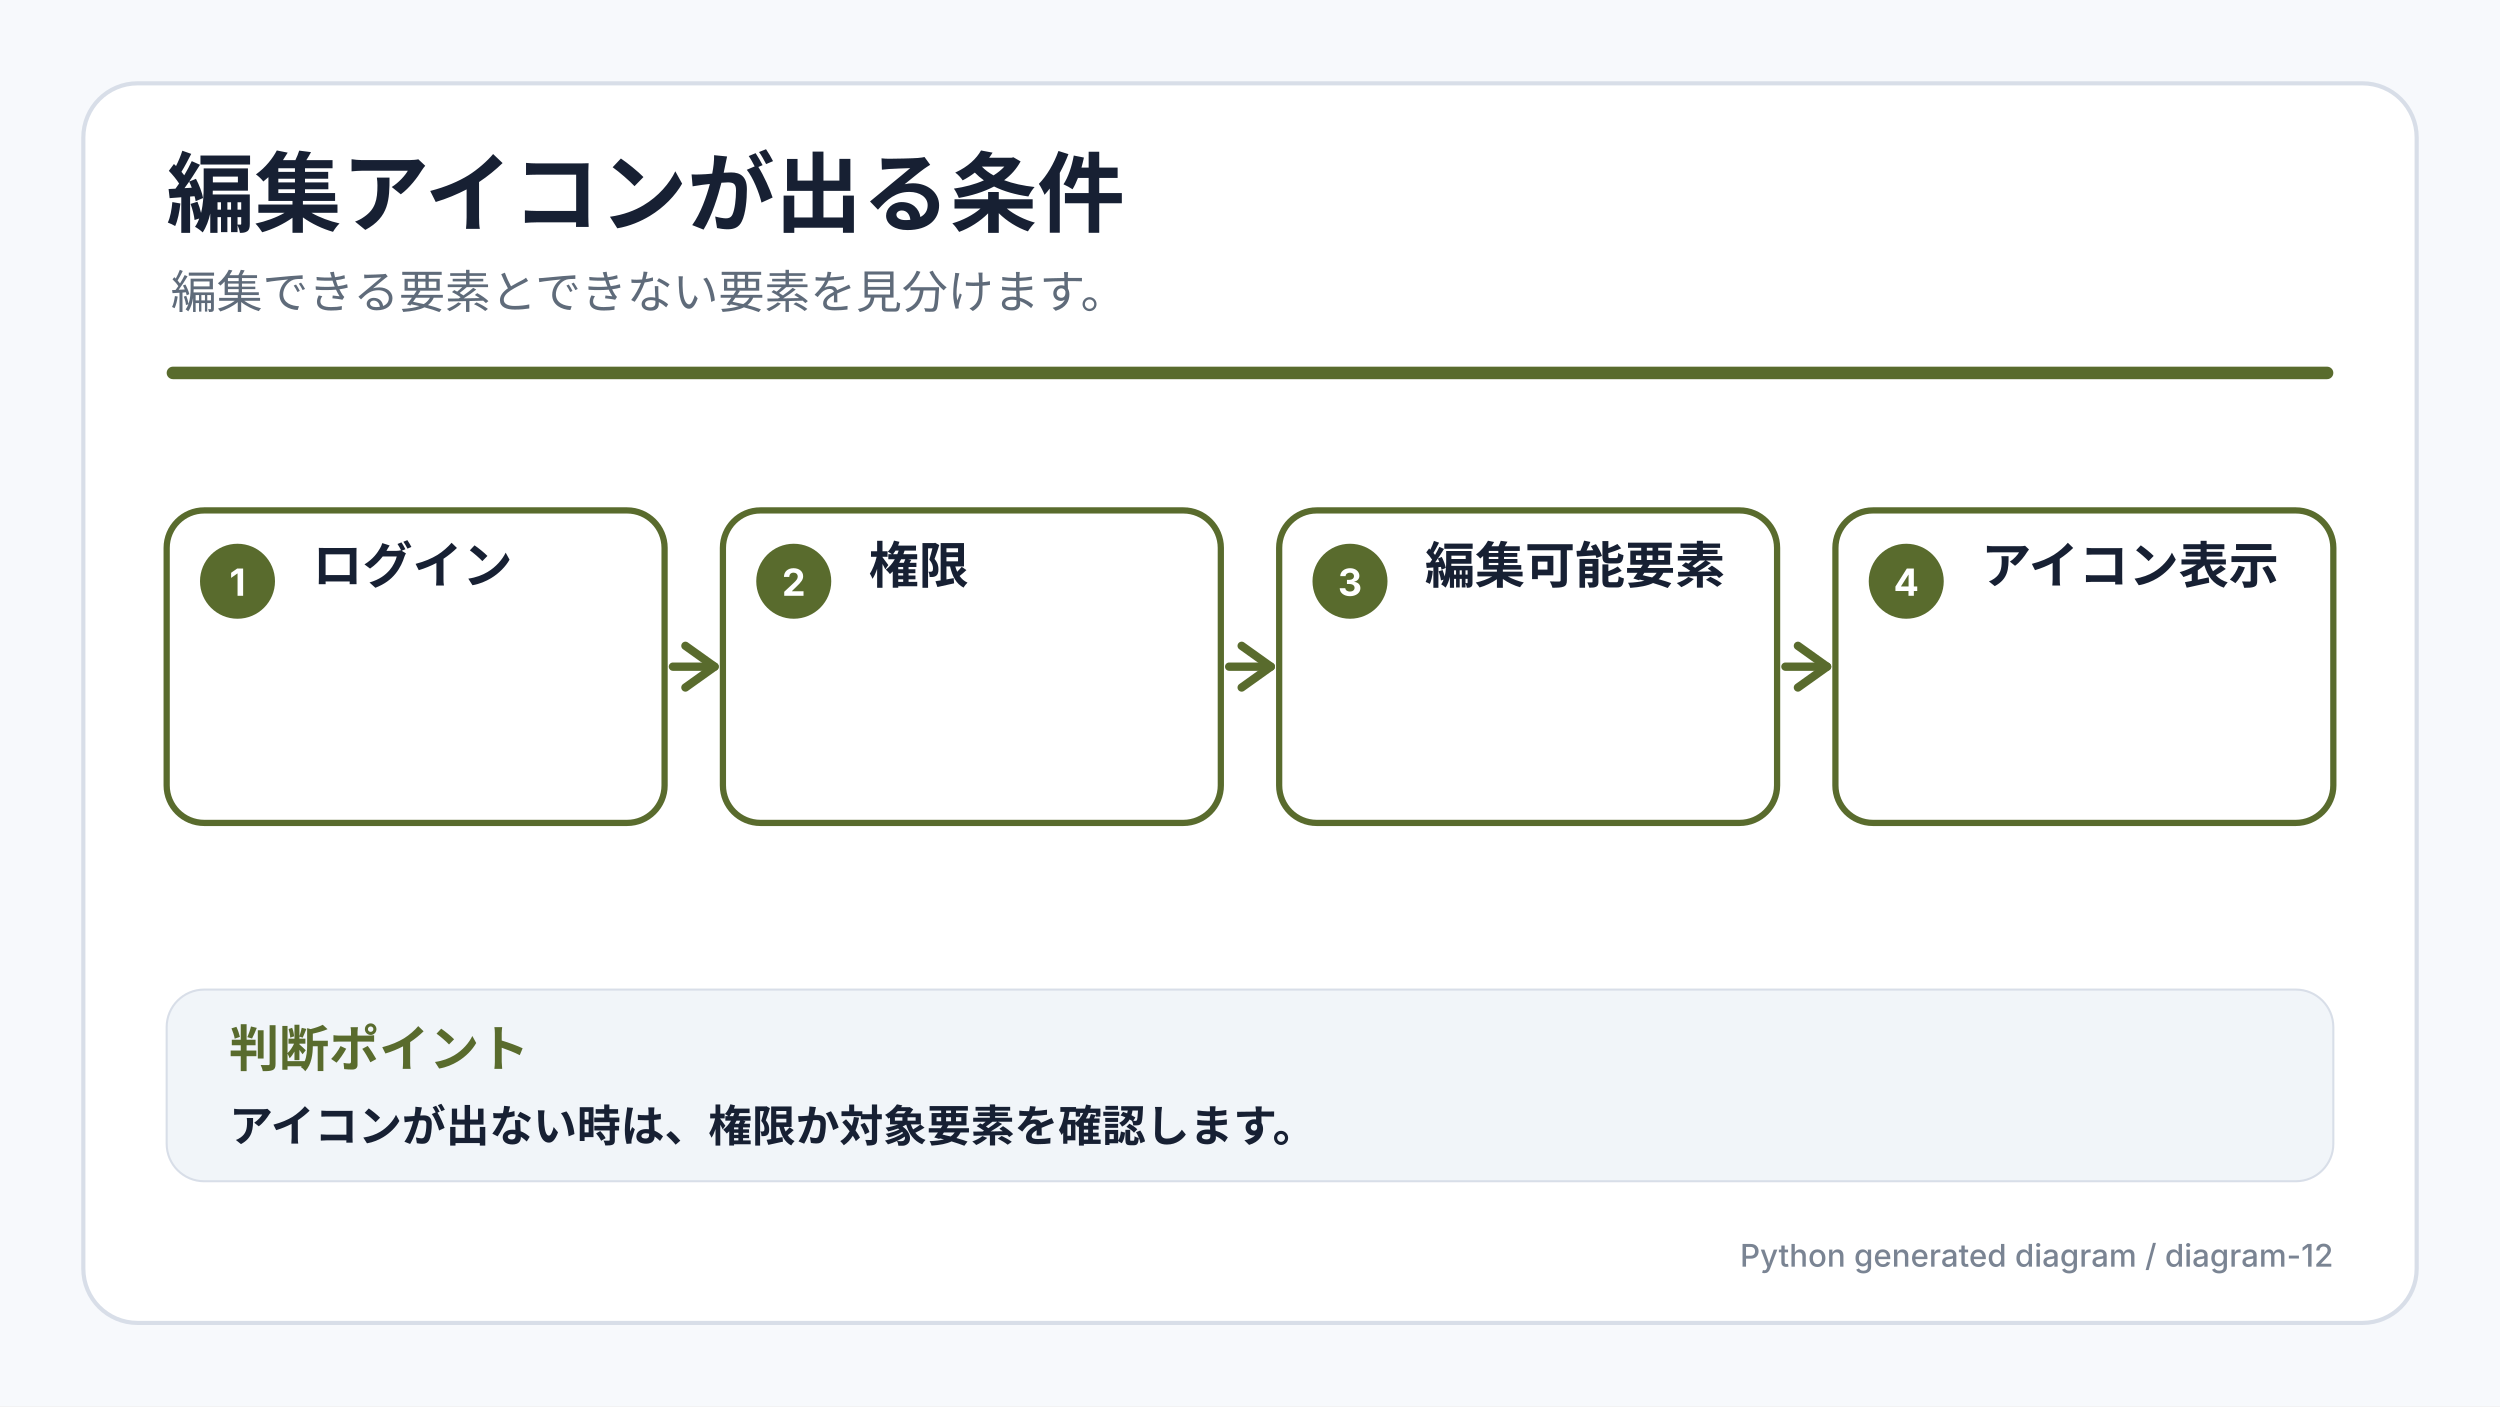
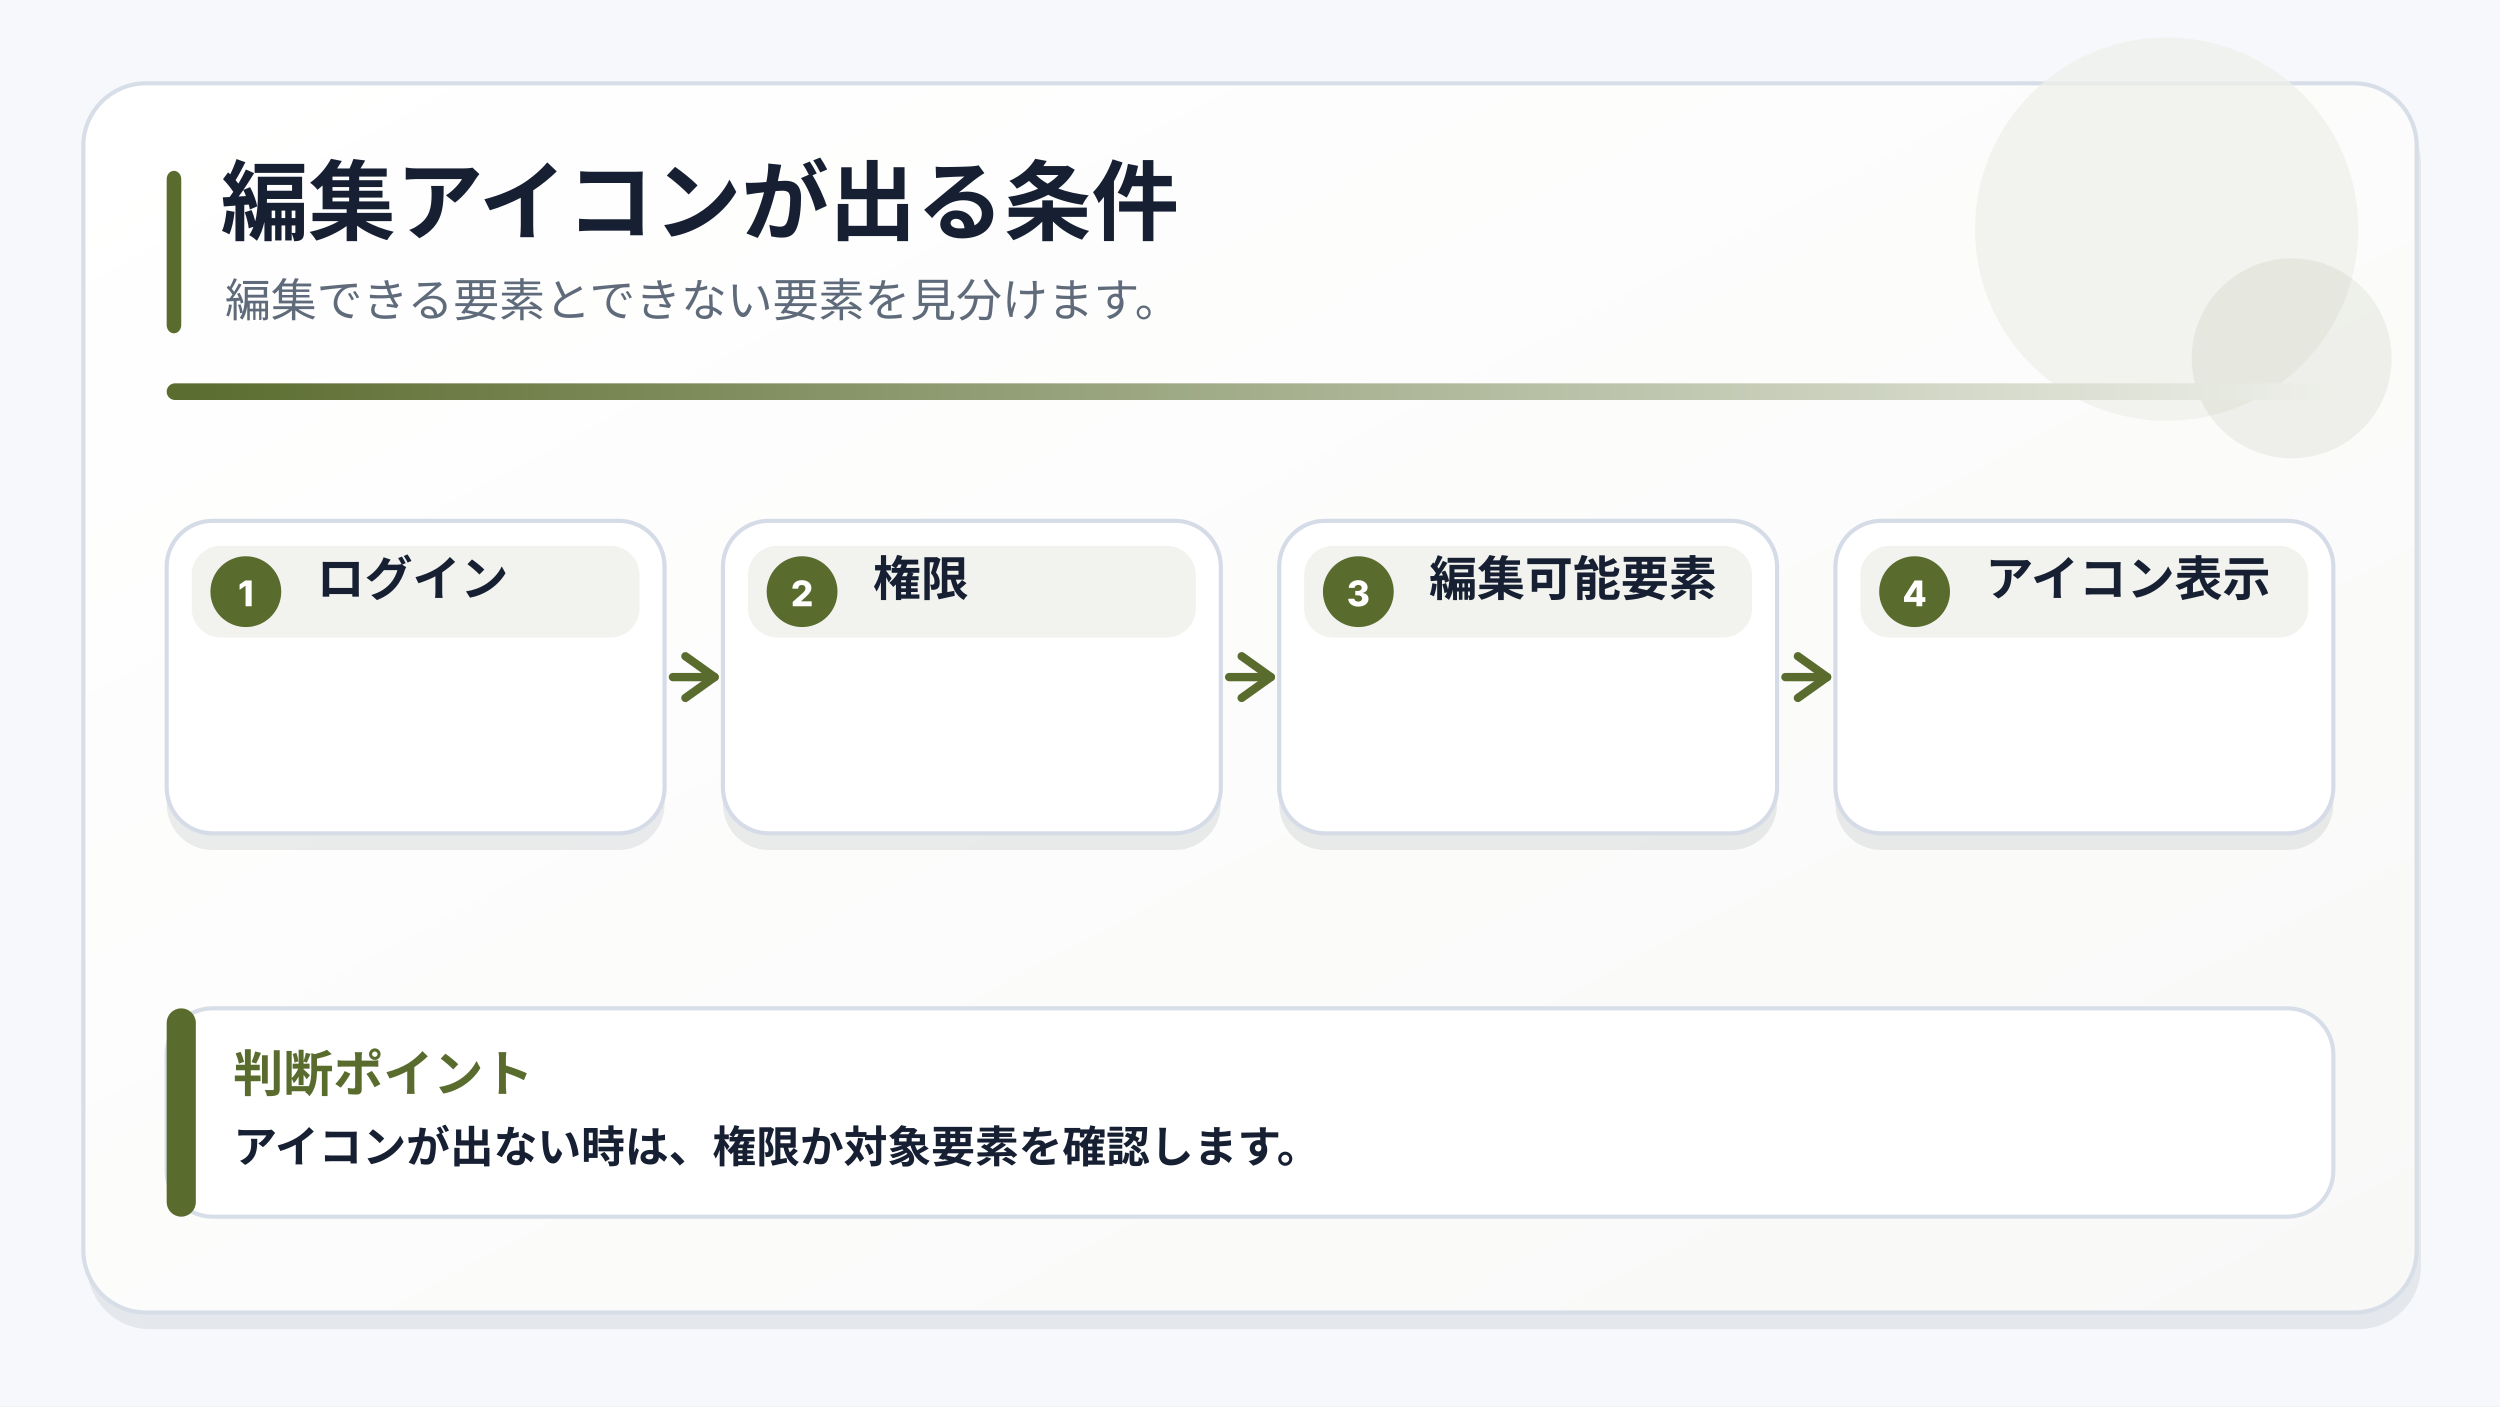
<svg xmlns="http://www.w3.org/2000/svg" width="1200" height="675" viewBox="0 0 1200 675" role="img">
-   <rect width="1200" height="675" fill="#F7F9FC" />
-   <rect x="40" y="40" width="1120" height="595" rx="26" fill="#ffffff" stroke="#D8DEE8" stroke-width="2" />
-   <text x="80" y="108" font-family="-apple-system, BlinkMacSystemFont, Segoe UI, sans-serif" font-size="42" font-weight="800" fill="#172033" text-anchor="start">編集アイコンが出る条件</text>
-   <text x="82" y="148" font-family="-apple-system, BlinkMacSystemFont, Segoe UI, sans-serif" font-size="22" font-weight="500" fill="#5F6B7A" text-anchor="start">編集できる要素とできない要素を見分けます。</text>
-   <rect x="80" y="176" width="1040" height="6" rx="3" fill="#596B2D" />
-   <rect x="80" y="245" width="239" height="150" rx="18" fill="#ffffff" stroke="#596B2D" stroke-width="3" />
-   <circle cx="114" cy="279" r="18" fill="#596B2D" />
-   <text x="114" y="286" font-family="-apple-system, BlinkMacSystemFont, Segoe UI, sans-serif" font-size="18" font-weight="700" fill="#ffffff" text-anchor="middle">1</text>
-   <text x="150" y="280" font-family="-apple-system, BlinkMacSystemFont, Segoe UI, sans-serif" font-size="24" font-weight="700" fill="#172033" text-anchor="start">ログイン</text>
-   <line x1="323" y1="320" x2="343" y2="320" stroke="#596B2D" stroke-width="4" stroke-linecap="round" />
-   <path d="M 329 310 L 343 320 L 329 330" fill="none" stroke="#596B2D" stroke-width="4" stroke-linecap="round" stroke-linejoin="round" />
-   <rect x="347" y="245" width="239" height="150" rx="18" fill="#ffffff" stroke="#596B2D" stroke-width="3" />
-   <circle cx="381" cy="279" r="18" fill="#596B2D" />
-   <text x="381" y="286" font-family="-apple-system, BlinkMacSystemFont, Segoe UI, sans-serif" font-size="18" font-weight="700" fill="#ffffff" text-anchor="middle">2</text>
-   <text x="417" y="280" font-family="-apple-system, BlinkMacSystemFont, Segoe UI, sans-serif" font-size="24" font-weight="700" fill="#172033" text-anchor="start">権限</text>
-   <line x1="590" y1="320" x2="610" y2="320" stroke="#596B2D" stroke-width="4" stroke-linecap="round" />
-   <path d="M 596 310 L 610 320 L 596 330" fill="none" stroke="#596B2D" stroke-width="4" stroke-linecap="round" stroke-linejoin="round" />
-   <rect x="614" y="245" width="239" height="150" rx="18" fill="#ffffff" stroke="#596B2D" stroke-width="3" />
-   <circle cx="648" cy="279" r="18" fill="#596B2D" />
-   <text x="648" y="286" font-family="-apple-system, BlinkMacSystemFont, Segoe UI, sans-serif" font-size="18" font-weight="700" fill="#ffffff" text-anchor="middle">3</text>
-   <text x="684" y="280" font-family="-apple-system, BlinkMacSystemFont, Segoe UI, sans-serif" font-size="24" font-weight="700" fill="#172033" text-anchor="start">編集可能要素</text>
-   <line x1="857" y1="320" x2="877" y2="320" stroke="#596B2D" stroke-width="4" stroke-linecap="round" />
-   <path d="M 863 310 L 877 320 L 863 330" fill="none" stroke="#596B2D" stroke-width="4" stroke-linecap="round" stroke-linejoin="round" />
-   <rect x="881" y="245" width="239" height="150" rx="18" fill="#ffffff" stroke="#596B2D" stroke-width="3" />
-   <circle cx="915" cy="279" r="18" fill="#596B2D" />
-   <text x="915" y="286" font-family="-apple-system, BlinkMacSystemFont, Segoe UI, sans-serif" font-size="18" font-weight="700" fill="#ffffff" text-anchor="middle">4</text>
-   <text x="951" y="280" font-family="-apple-system, BlinkMacSystemFont, Segoe UI, sans-serif" font-size="24" font-weight="700" fill="#172033" text-anchor="start">アイコン表示</text>
-   <rect x="80" y="475" width="1040" height="92" rx="18" fill="#F1F5F9" stroke="#D8DEE8" />
-   <text x="110" y="512" font-family="-apple-system, BlinkMacSystemFont, Segoe UI, sans-serif" font-size="24" font-weight="800" fill="#596B2D" text-anchor="start">判断ポイント</text>
-   <text x="110" y="548" font-family="-apple-system, BlinkMacSystemFont, Segoe UI, sans-serif" font-size="21" font-weight="600" fill="#172033" text-anchor="start">アイコンが出ない時は、権限か対象要素を確認します。</text>
-   <text x="1120" y="608" font-family="-apple-system, BlinkMacSystemFont, Segoe UI, sans-serif" font-size="15" font-weight="500" fill="#7A8493" text-anchor="end">Python generated diagram / diagram-12</text>
+   <defs>
+     <linearGradient id="bg" x1="0" y1="0" x2="1" y2="1">
+       <stop offset="0%" stop-color="#FFFFFF" />
+       <stop offset="100%" stop-color="#F8F9F7" />
+     </linearGradient>
+     <linearGradient id="bar" x1="0" y1="0" x2="1" y2="0">
+       <stop offset="0%" stop-color="#596B2D" />
+       <stop offset="100%" stop-color="#EEF0EA" />
+     </linearGradient>
+   </defs>
+   <rect width="1200" height="675" fill="#F6F8FC" />
+   <rect x="42" y="48" width="1120" height="590" rx="30" fill="#0F172A" opacity="0.08" />
+   <rect x="40" y="40" width="1120" height="590" rx="30" fill="url(#bg)" stroke="#D8DEE8" stroke-width="2" />
+   <circle cx="1040" cy="110" r="92" fill="#EEF0EA" opacity="0.72" />
+   <circle cx="1100" cy="172" r="48" fill="#596B2D" opacity="0.08" />
+   <rect x="80" y="82" width="7" height="78" rx="4" fill="#596B2D" />
+   <text x="106" y="112" font-family="-apple-system, BlinkMacSystemFont, Segoe UI, sans-serif" font-size="42" font-weight="800" fill="#172033" text-anchor="start">編集アイコンが出る条件</text>
+   <text x="108" y="152" font-family="-apple-system, BlinkMacSystemFont, Segoe UI, sans-serif" font-size="22" font-weight="500" fill="#5F6B7A" text-anchor="start">編集できる要素とできない要素を見分けます。</text>
+   <rect x="80" y="184" width="1040" height="8" rx="4" fill="url(#bar)" />
+   <rect x="80" y="258" width="239" height="150" rx="22" fill="#0F172A" opacity="0.08" />
+   <rect x="80" y="250" width="239" height="150" rx="22" fill="#ffffff" stroke="#D5DCE8" stroke-width="2" />
+   <rect x="92" y="262" width="215" height="44" rx="14" fill="#F2F3EE" />
+   <circle cx="118" cy="284" r="17" fill="#596B2D" />
+   <text x="118" y="291" font-family="-apple-system, BlinkMacSystemFont, Segoe UI, sans-serif" font-size="17" font-weight="800" fill="#ffffff" text-anchor="middle">1</text>
+   <text x="152" y="286" font-family="-apple-system, BlinkMacSystemFont, Segoe UI, sans-serif" font-size="23" font-weight="750" fill="#172033" text-anchor="start">ログイン</text>
+   <line x1="323" y1="325" x2="343" y2="325" stroke="#596B2D" stroke-width="4" stroke-linecap="round" />
+   <path d="M 329 315 L 343 325 L 329 335" fill="none" stroke="#596B2D" stroke-width="4" stroke-linecap="round" stroke-linejoin="round" />
+   <rect x="347" y="258" width="239" height="150" rx="22" fill="#0F172A" opacity="0.08" />
+   <rect x="347" y="250" width="239" height="150" rx="22" fill="#ffffff" stroke="#D5DCE8" stroke-width="2" />
+   <rect x="359" y="262" width="215" height="44" rx="14" fill="#F2F3EE" />
+   <circle cx="385" cy="284" r="17" fill="#596B2D" />
+   <text x="385" y="291" font-family="-apple-system, BlinkMacSystemFont, Segoe UI, sans-serif" font-size="17" font-weight="800" fill="#ffffff" text-anchor="middle">2</text>
+   <text x="419" y="286" font-family="-apple-system, BlinkMacSystemFont, Segoe UI, sans-serif" font-size="23" font-weight="750" fill="#172033" text-anchor="start">権限</text>
+   <line x1="590" y1="325" x2="610" y2="325" stroke="#596B2D" stroke-width="4" stroke-linecap="round" />
+   <path d="M 596 315 L 610 325 L 596 335" fill="none" stroke="#596B2D" stroke-width="4" stroke-linecap="round" stroke-linejoin="round" />
+   <rect x="614" y="258" width="239" height="150" rx="22" fill="#0F172A" opacity="0.08" />
+   <rect x="614" y="250" width="239" height="150" rx="22" fill="#ffffff" stroke="#D5DCE8" stroke-width="2" />
+   <rect x="626" y="262" width="215" height="44" rx="14" fill="#F2F3EE" />
+   <circle cx="652" cy="284" r="17" fill="#596B2D" />
+   <text x="652" y="291" font-family="-apple-system, BlinkMacSystemFont, Segoe UI, sans-serif" font-size="17" font-weight="800" fill="#ffffff" text-anchor="middle">3</text>
+   <text x="686" y="286" font-family="-apple-system, BlinkMacSystemFont, Segoe UI, sans-serif" font-size="23" font-weight="750" fill="#172033" text-anchor="start">編集可能要素</text>
+   <line x1="857" y1="325" x2="877" y2="325" stroke="#596B2D" stroke-width="4" stroke-linecap="round" />
+   <path d="M 863 315 L 877 325 L 863 335" fill="none" stroke="#596B2D" stroke-width="4" stroke-linecap="round" stroke-linejoin="round" />
+   <rect x="881" y="258" width="239" height="150" rx="22" fill="#0F172A" opacity="0.08" />
+   <rect x="881" y="250" width="239" height="150" rx="22" fill="#ffffff" stroke="#D5DCE8" stroke-width="2" />
+   <rect x="893" y="262" width="215" height="44" rx="14" fill="#F2F3EE" />
+   <circle cx="919" cy="284" r="17" fill="#596B2D" />
+   <text x="919" y="291" font-family="-apple-system, BlinkMacSystemFont, Segoe UI, sans-serif" font-size="17" font-weight="800" fill="#ffffff" text-anchor="middle">4</text>
+   <text x="953" y="286" font-family="-apple-system, BlinkMacSystemFont, Segoe UI, sans-serif" font-size="23" font-weight="750" fill="#172033" text-anchor="start">アイコン表示</text>
+   <rect x="80" y="484" width="1040" height="100" rx="22" fill="#FFFFFF" stroke="#D8DEE8" stroke-width="2" />
+   <rect x="80" y="484" width="14" height="100" rx="7" fill="#596B2D" />
+   <text x="112" y="524" font-family="-apple-system, BlinkMacSystemFont, Segoe UI, sans-serif" font-size="24" font-weight="800" fill="#596B2D" text-anchor="start">判断ポイント</text>
+   <text x="112" y="558" font-family="-apple-system, BlinkMacSystemFont, Segoe UI, sans-serif" font-size="21" font-weight="600" fill="#172033" text-anchor="start">アイコンが出ない時は、権限か対象要素を確認します。</text>
</svg>
